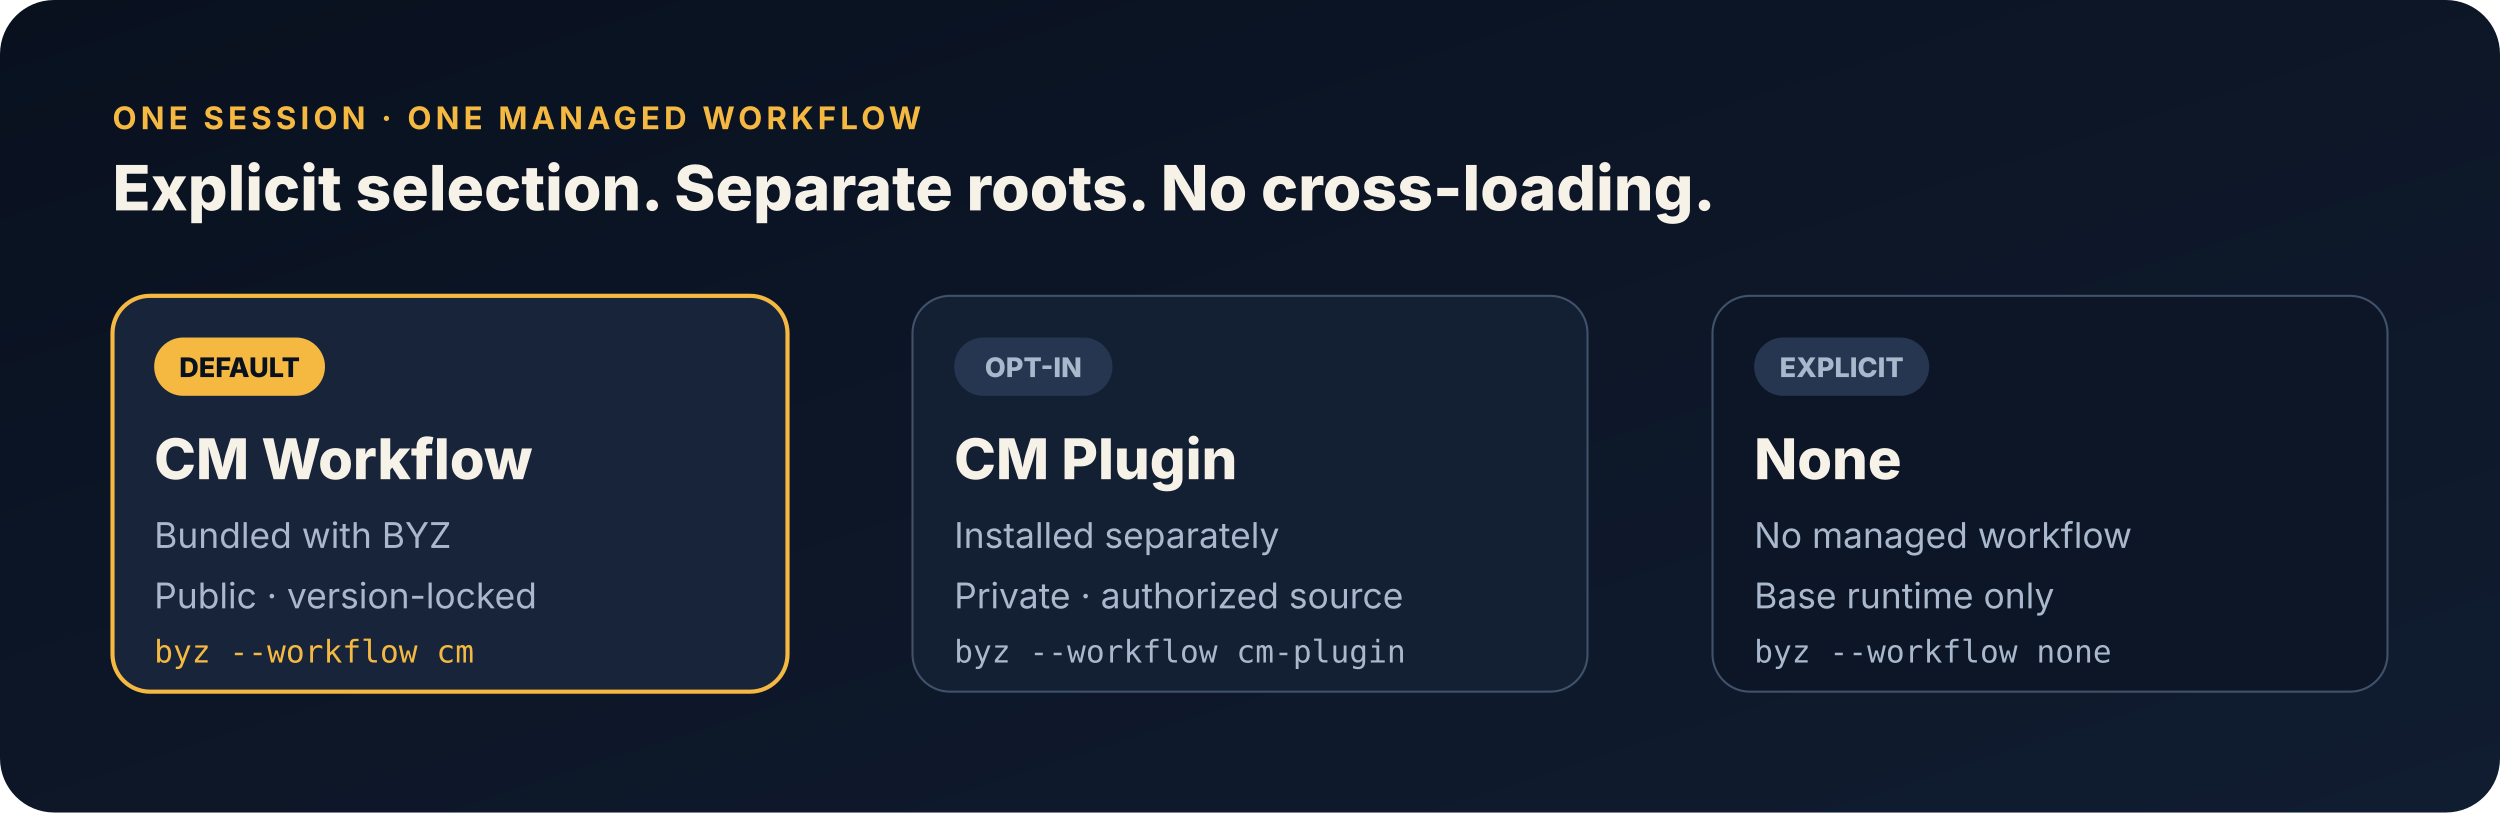
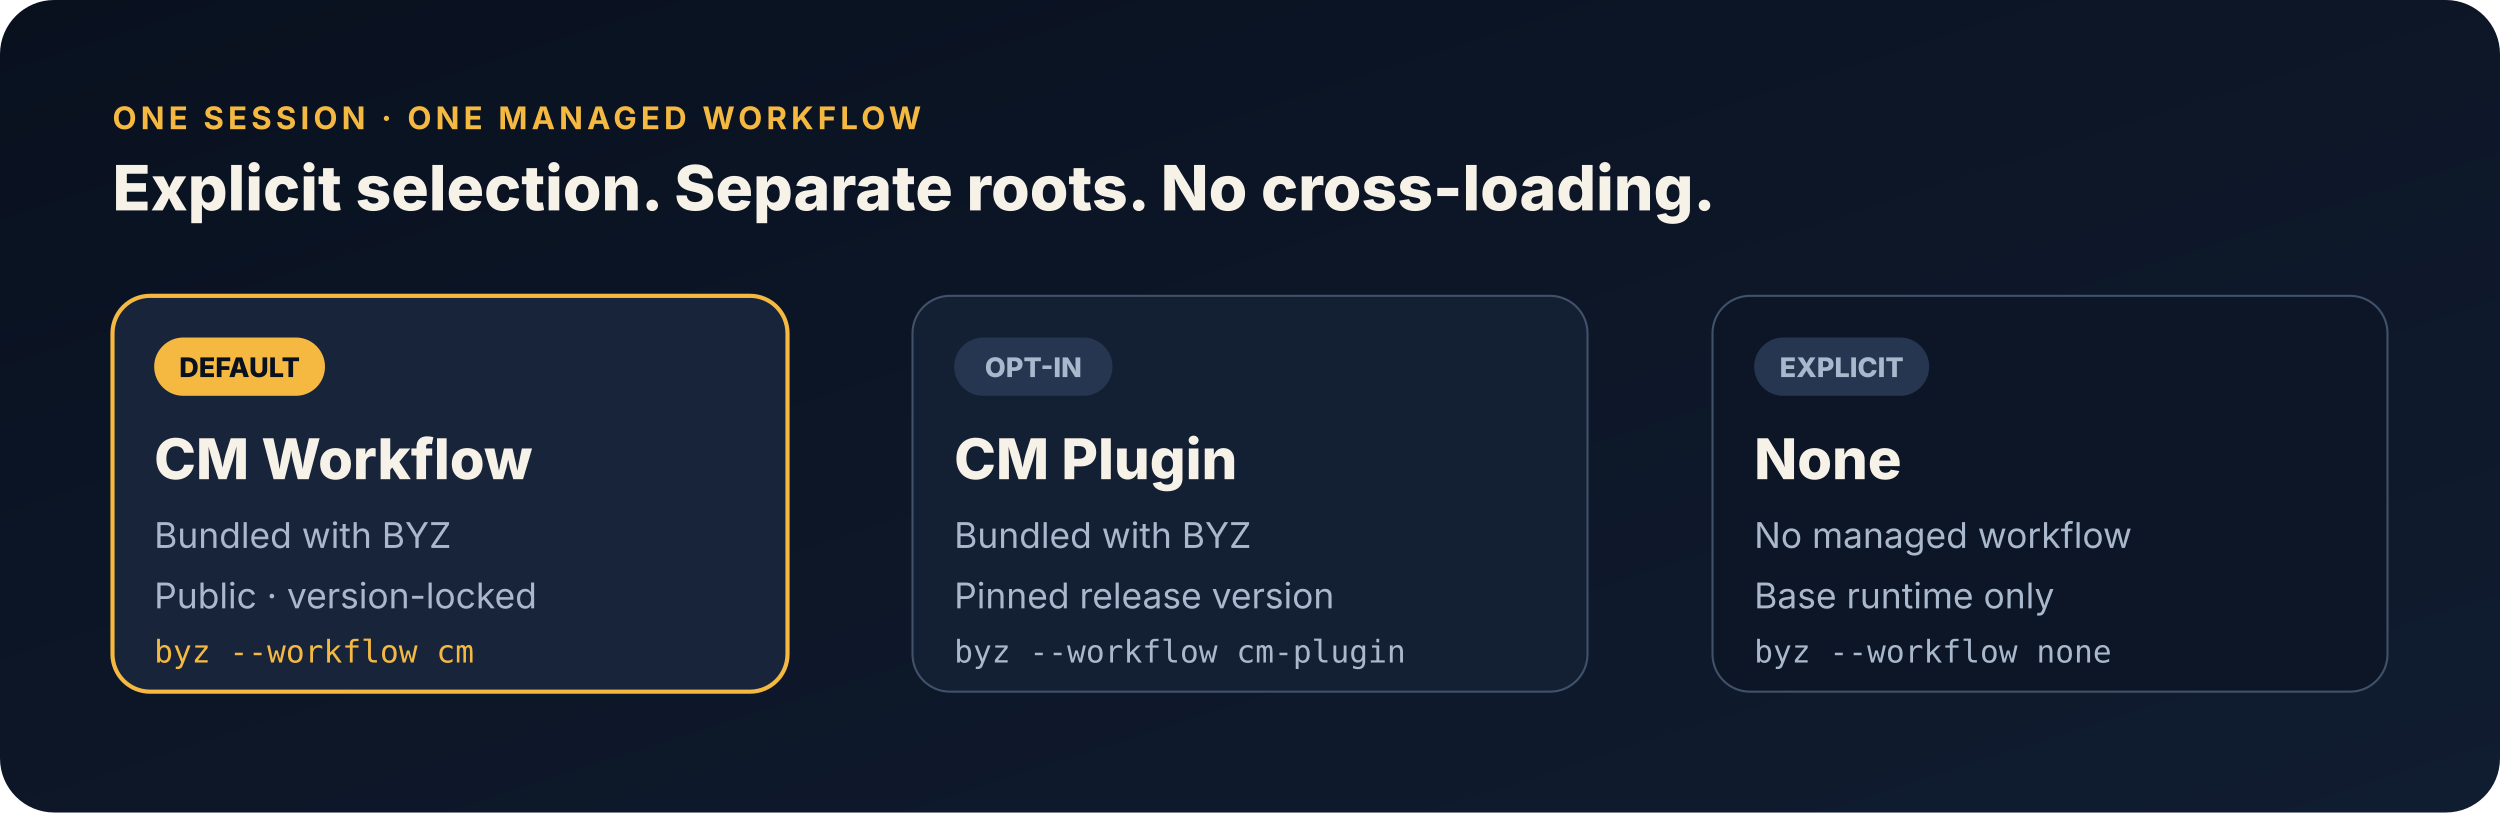
<svg xmlns="http://www.w3.org/2000/svg" width="1200" height="390" viewBox="0 0 1200 390" role="img" aria-labelledby="title desc">
  <defs>
    <linearGradient id="bg" x1="0" y1="0" x2="1" y2="1">
      <stop offset="0" stop-color="#09111F" />
      <stop offset="1" stop-color="#101C30" />
    </linearGradient>
  </defs>
  <rect width="1200" height="390" rx="26" fill="url(#bg)" />
  <g font-family="Inter, ui-sans-serif, system-ui, -apple-system, BlinkMacSystemFont, Segoe UI, sans-serif">
    <text x="54" y="62" font-size="15" font-weight="750" fill="#F5B942" letter-spacing="2">ONE SESSION · ONE MANAGED WORKFLOW</text>
    <text x="54" y="101" font-size="30" font-weight="780" fill="#F7F2E8">Explicit selection. Separate roots. No cross-loading.</text>
    <g transform="translate(54 142)">
      <rect width="324" height="190" rx="18" fill="#17243A" stroke="#F5B942" stroke-width="2" />
      <rect x="20" y="20" width="82" height="28" rx="14" fill="#F5B942" />
      <text x="61" y="39" text-anchor="middle" font-size="13" font-weight="800" fill="#09111F">DEFAULT</text>
      <text x="20" y="88" font-size="27" font-weight="780" fill="#F7F2E8">CM Workflow</text>
      <text x="20" y="121" font-size="17" fill="#A9B8CC">Bundled with BYZ</text>
      <text x="20" y="150" font-size="17" fill="#A9B8CC">Public · version-locked</text>
      <text x="20" y="176" font-family="SFMono-Regular, Consolas, monospace" font-size="15" fill="#F5B942">byz --workflow cm</text>
    </g>
    <g transform="translate(438 142)">
      <rect width="324" height="190" rx="18" fill="#131F33" stroke="#40516A" />
      <rect x="20" y="20" width="76" height="28" rx="14" fill="#263650" />
      <text x="58" y="39" text-anchor="middle" font-size="13" font-weight="800" fill="#A9B8CC">OPT-IN</text>
      <text x="20" y="88" font-size="27" font-weight="780" fill="#F7F2E8">CM Plugin</text>
-       <text x="20" y="121" font-size="17" fill="#A9B8CC">Installed separately</text>
-       <text x="20" y="150" font-size="17" fill="#A9B8CC">Private · authorized source</text>
+       <text x="20" y="121" font-size="17" fill="#A9B8CC">Bundled with BYZ</text>
+       <text x="20" y="150" font-size="17" fill="#A9B8CC">Pinned release version</text>
      <text x="20" y="176" font-family="SFMono-Regular, Consolas, monospace" font-size="15" fill="#A9B8CC">byz --workflow cm-plugin</text>
    </g>
    <g transform="translate(822 142)">
      <rect width="324" height="190" rx="18" fill="#0C1627" stroke="#40516A" />
      <rect x="20" y="20" width="84" height="28" rx="14" fill="#263650" />
      <text x="62" y="39" text-anchor="middle" font-size="13" font-weight="800" fill="#A9B8CC">EXPLICIT</text>
      <text x="20" y="88" font-size="27" font-weight="780" fill="#F7F2E8">None</text>
      <text x="20" y="121" font-size="17" fill="#A9B8CC">No managed workflow</text>
      <text x="20" y="150" font-size="17" fill="#A9B8CC">Base runtime only</text>
      <text x="20" y="176" font-family="SFMono-Regular, Consolas, monospace" font-size="15" fill="#A9B8CC">byz --workflow none</text>
    </g>
  </g>
</svg>
